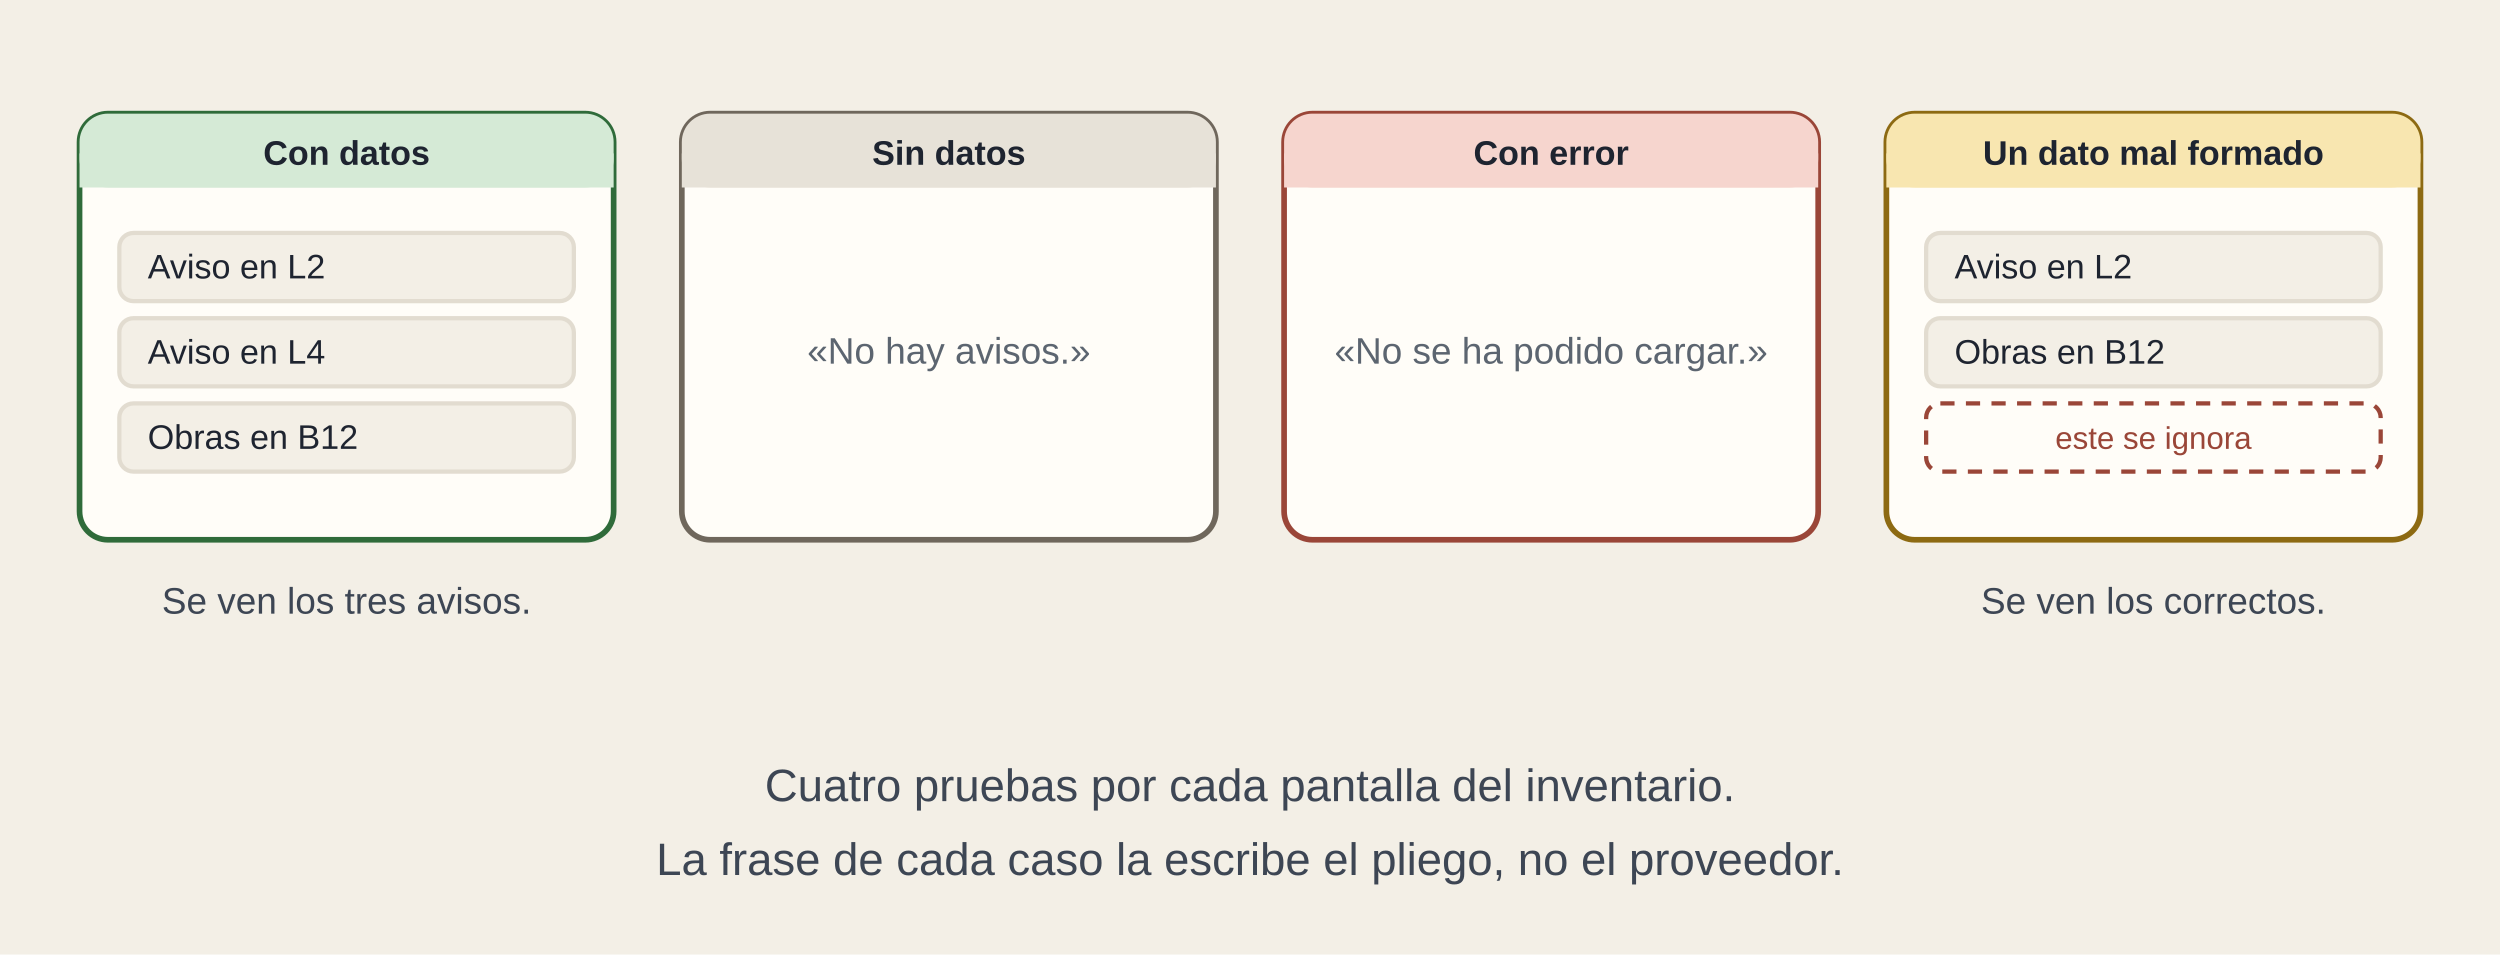
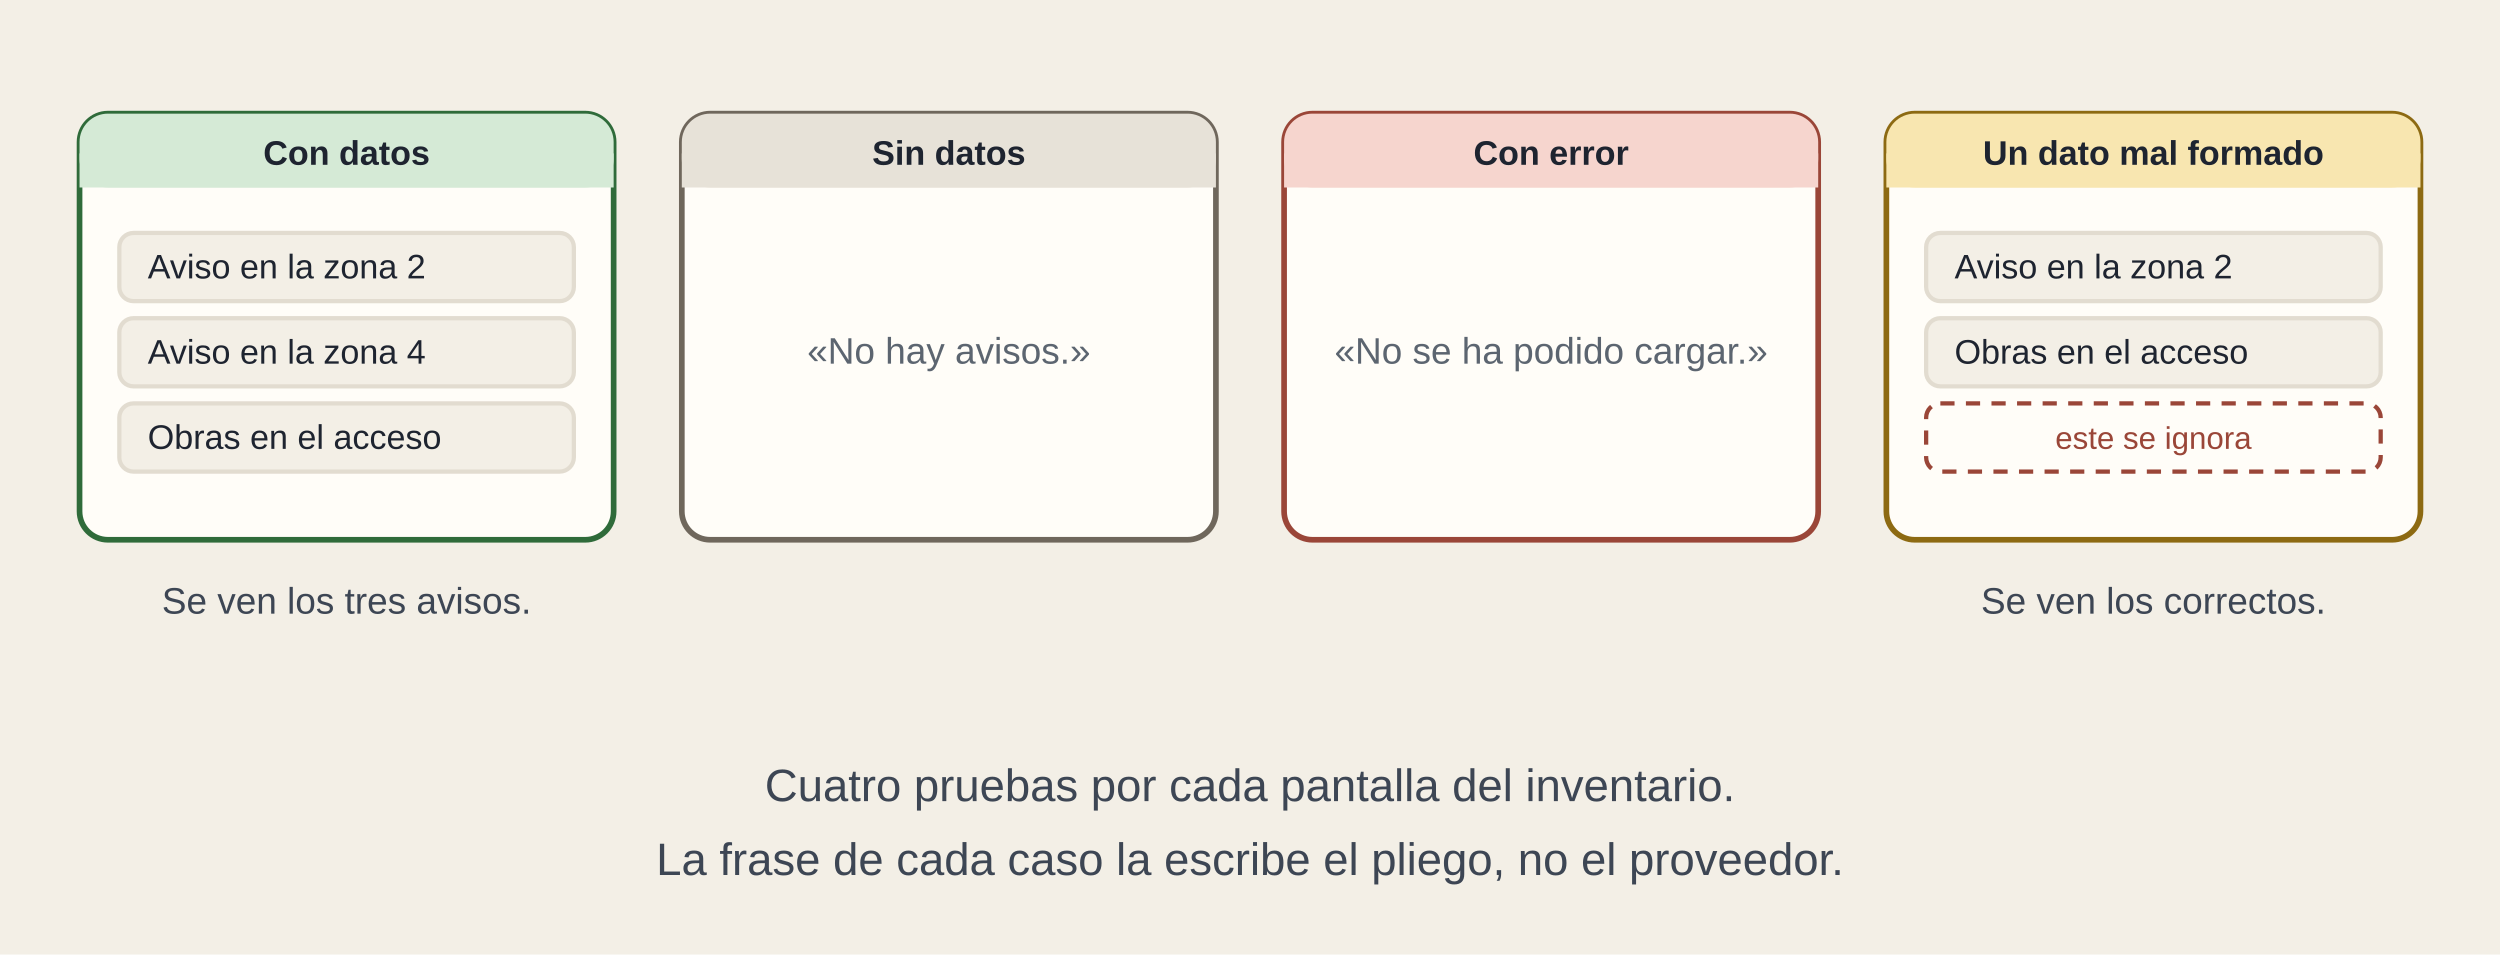
<svg xmlns="http://www.w3.org/2000/svg" width="880" height="336" viewBox="0 0 880 336" role="img">
  <rect width="100%" height="100%" fill="#f3efe6" />
  <defs>
    <marker id="arr" viewBox="0 0 10 10" refX="8.2" refY="5" markerWidth="8" markerHeight="8" orient="auto-start-reverse">
      <path d="M 0 1.1 L 8.6 5 L 0 8.9 Z" fill="#1e3a5f" />
    </marker>
    <marker id="arrSoft" viewBox="0 0 10 10" refX="8.2" refY="5" markerWidth="8" markerHeight="8" orient="auto-start-reverse">
      <path d="M 0 1.1 L 8.6 5 L 0 8.9 Z" fill="#5c6b7a" />
    </marker>
    <marker id="arrCoral" viewBox="0 0 10 10" refX="8.2" refY="5" markerWidth="8" markerHeight="8" orient="auto-start-reverse">
      <path d="M 0 1.1 L 8.6 5 L 0 8.9 Z" fill="#9a4638" />
    </marker>
  </defs>
  <rect x="28" y="40" width="188" height="150" rx="10" fill="#fffdf8" stroke="#2f6b3a" stroke-width="2" />
  <rect x="28" y="40" width="188" height="26" rx="10" fill="#d5ead6" stroke="#2f6b3a" stroke-width="0" />
  <rect x="28" y="54" width="188" height="12" rx="0" fill="#d5ead6" stroke="#d5ead6" stroke-width="0" />
  <text x="122" y="58" text-anchor="middle" font-family="Segoe UI, Helvetica Neue, Arial, sans-serif" font-size="12" font-weight="700" fill="#1e2430">Con datos</text>
  <rect x="42" y="82" width="160" height="24" rx="5" fill="#f3efe6" stroke="#e2dcd0" stroke-width="1.5" />
-   <text x="52" y="98" text-anchor="start" font-family="Segoe UI, Helvetica Neue, Arial, sans-serif" font-size="12" font-weight="400" fill="#1e2430">Aviso en L2</text>
+   <text x="52" y="98" text-anchor="start" font-family="Segoe UI, Helvetica Neue, Arial, sans-serif" font-size="12" font-weight="400" fill="#1e2430">Aviso en la zona 2</text>
  <rect x="42" y="112" width="160" height="24" rx="5" fill="#f3efe6" stroke="#e2dcd0" stroke-width="1.5" />
-   <text x="52" y="128" text-anchor="start" font-family="Segoe UI, Helvetica Neue, Arial, sans-serif" font-size="12" font-weight="400" fill="#1e2430">Aviso en L4</text>
+   <text x="52" y="128" text-anchor="start" font-family="Segoe UI, Helvetica Neue, Arial, sans-serif" font-size="12" font-weight="400" fill="#1e2430">Aviso en la zona 4</text>
  <rect x="42" y="142" width="160" height="24" rx="5" fill="#f3efe6" stroke="#e2dcd0" stroke-width="1.5" />
-   <text x="52" y="158" text-anchor="start" font-family="Segoe UI, Helvetica Neue, Arial, sans-serif" font-size="12" font-weight="400" fill="#1e2430">Obras en B12</text>
+   <text x="52" y="158" text-anchor="start" font-family="Segoe UI, Helvetica Neue, Arial, sans-serif" font-size="12" font-weight="400" fill="#1e2430">Obras en el acceso</text>
  <text x="122" y="216" text-anchor="middle" font-family="Segoe UI, Helvetica Neue, Arial, sans-serif" font-size="13" font-weight="400" fill="#3d4654">Se ven los tres avisos.</text>
  <rect x="240" y="40" width="188" height="150" rx="10" fill="#fffdf8" stroke="#6f675c" stroke-width="2" />
  <rect x="240" y="40" width="188" height="26" rx="10" fill="#e7e2d8" stroke="#6f675c" stroke-width="0" />
  <rect x="240" y="54" width="188" height="12" rx="0" fill="#e7e2d8" stroke="#e7e2d8" stroke-width="0" />
  <text x="334" y="58" text-anchor="middle" font-family="Segoe UI, Helvetica Neue, Arial, sans-serif" font-size="12" font-weight="700" fill="#1e2430">Sin datos</text>
  <text x="334" y="128" text-anchor="middle" font-family="Segoe UI, Helvetica Neue, Arial, sans-serif" font-size="13" font-weight="400" fill="#5c6570">«No hay avisos.»</text>
  <text x="334" y="216" text-anchor="middle" font-family="Segoe UI, Helvetica Neue, Arial, sans-serif" font-size="13" font-weight="400" fill="#3d4654" />
  <rect x="452" y="40" width="188" height="150" rx="10" fill="#fffdf8" stroke="#9a4638" stroke-width="2" />
  <rect x="452" y="40" width="188" height="26" rx="10" fill="#f6d5ce" stroke="#9a4638" stroke-width="0" />
  <rect x="452" y="54" width="188" height="12" rx="0" fill="#f6d5ce" stroke="#f6d5ce" stroke-width="0" />
  <text x="546" y="58" text-anchor="middle" font-family="Segoe UI, Helvetica Neue, Arial, sans-serif" font-size="12" font-weight="700" fill="#1e2430">Con error</text>
  <text x="546" y="128" text-anchor="middle" font-family="Segoe UI, Helvetica Neue, Arial, sans-serif" font-size="13" font-weight="400" fill="#5c6570">«No se ha podido cargar.»</text>
  <text x="546" y="216" text-anchor="middle" font-family="Segoe UI, Helvetica Neue, Arial, sans-serif" font-size="13" font-weight="400" fill="#3d4654" />
  <rect x="664" y="40" width="188" height="150" rx="10" fill="#fffdf8" stroke="#8d6a12" stroke-width="2" />
  <rect x="664" y="40" width="188" height="26" rx="10" fill="#f8e6b0" stroke="#8d6a12" stroke-width="0" />
  <rect x="664" y="54" width="188" height="12" rx="0" fill="#f8e6b0" stroke="#f8e6b0" stroke-width="0" />
  <text x="758" y="58" text-anchor="middle" font-family="Segoe UI, Helvetica Neue, Arial, sans-serif" font-size="12" font-weight="700" fill="#1e2430">Un dato mal formado</text>
  <rect x="678" y="82" width="160" height="24" rx="5" fill="#f3efe6" stroke="#e2dcd0" stroke-width="1.5" />
-   <text x="688" y="98" text-anchor="start" font-family="Segoe UI, Helvetica Neue, Arial, sans-serif" font-size="12" font-weight="400" fill="#1e2430">Aviso en L2</text>
+   <text x="688" y="98" text-anchor="start" font-family="Segoe UI, Helvetica Neue, Arial, sans-serif" font-size="12" font-weight="400" fill="#1e2430">Aviso en la zona 2</text>
  <rect x="678" y="112" width="160" height="24" rx="5" fill="#f3efe6" stroke="#e2dcd0" stroke-width="1.5" />
-   <text x="688" y="128" text-anchor="start" font-family="Segoe UI, Helvetica Neue, Arial, sans-serif" font-size="12" font-weight="400" fill="#1e2430">Obras en B12</text>
+   <text x="688" y="128" text-anchor="start" font-family="Segoe UI, Helvetica Neue, Arial, sans-serif" font-size="12" font-weight="400" fill="#1e2430">Obras en el acceso</text>
  <rect x="678" y="142" width="160" height="24" rx="5" fill="none" stroke="#9a4638" stroke-width="1.5" stroke-dasharray="5 4" />
  <text x="758" y="158" text-anchor="middle" font-family="Segoe UI, Helvetica Neue, Arial, sans-serif" font-size="11" font-weight="400" fill="#9a4638">este se ignora</text>
  <text x="758" y="216" text-anchor="middle" font-family="Segoe UI, Helvetica Neue, Arial, sans-serif" font-size="13" font-weight="400" fill="#3d4654">Se ven los correctos.</text>
  <text x="440" y="282" text-anchor="middle" font-family="Segoe UI, Helvetica Neue, Arial, sans-serif" font-size="16" font-weight="400" fill="#3d4654">Cuatro pruebas por cada pantalla del inventario.</text>
  <text x="440" y="308" text-anchor="middle" font-family="Segoe UI, Helvetica Neue, Arial, sans-serif" font-size="16" font-weight="400" fill="#3d4654">La frase de cada caso la escribe el pliego, no el proveedor.</text>
</svg>
